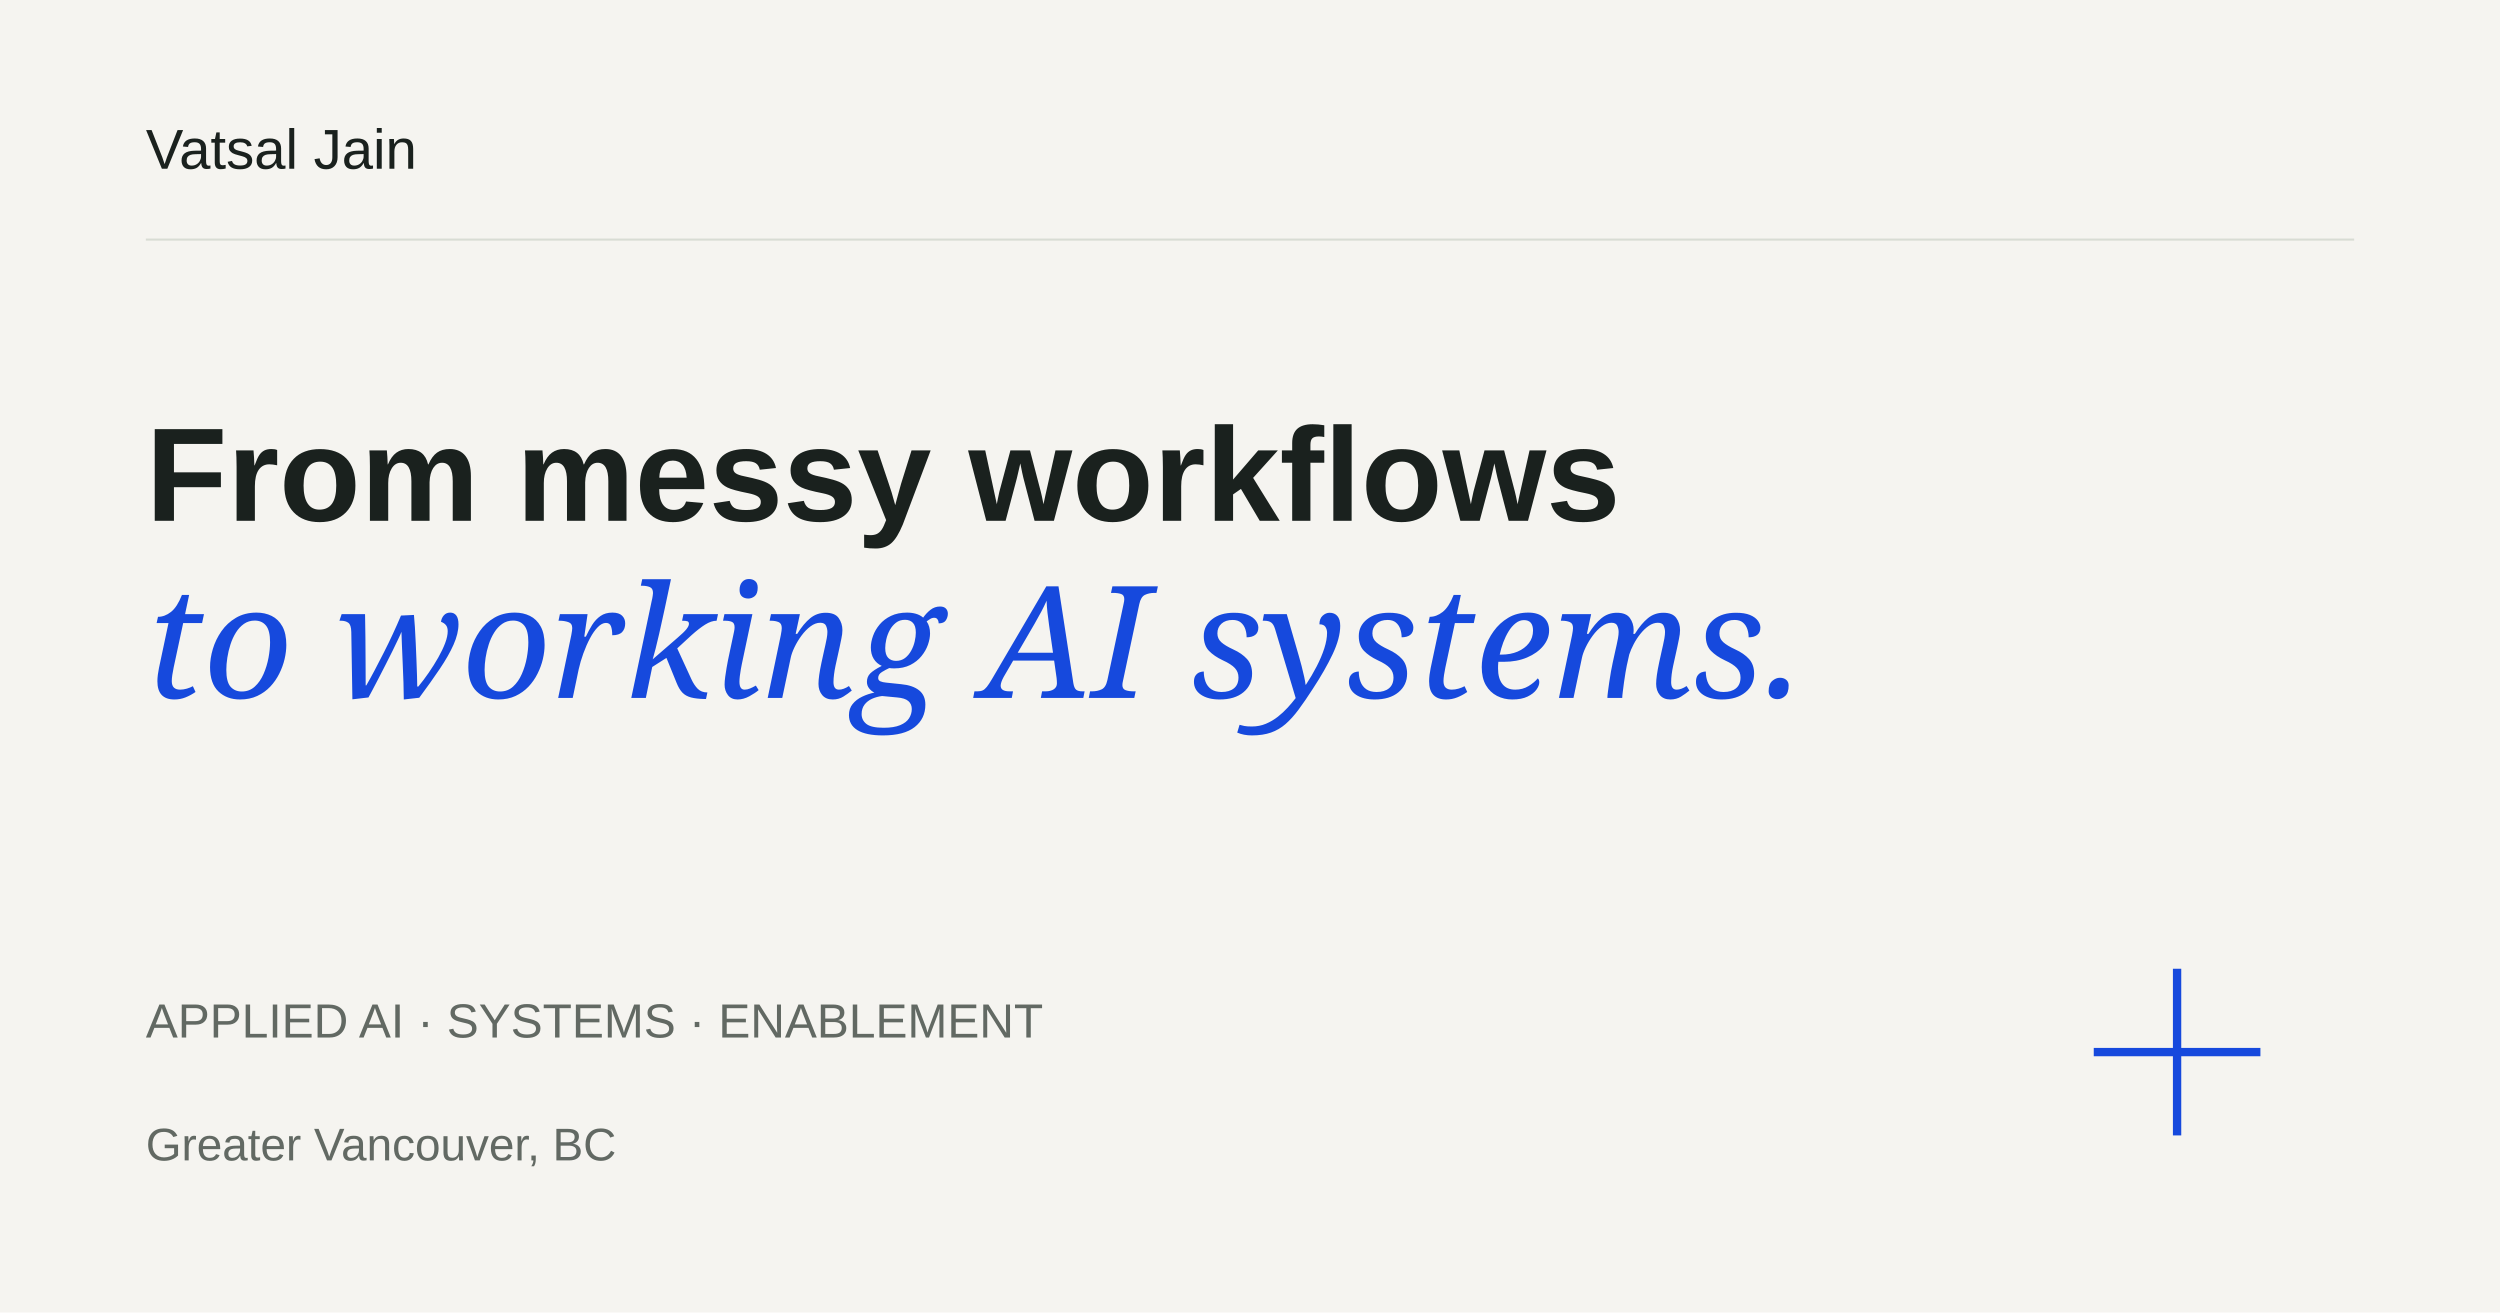
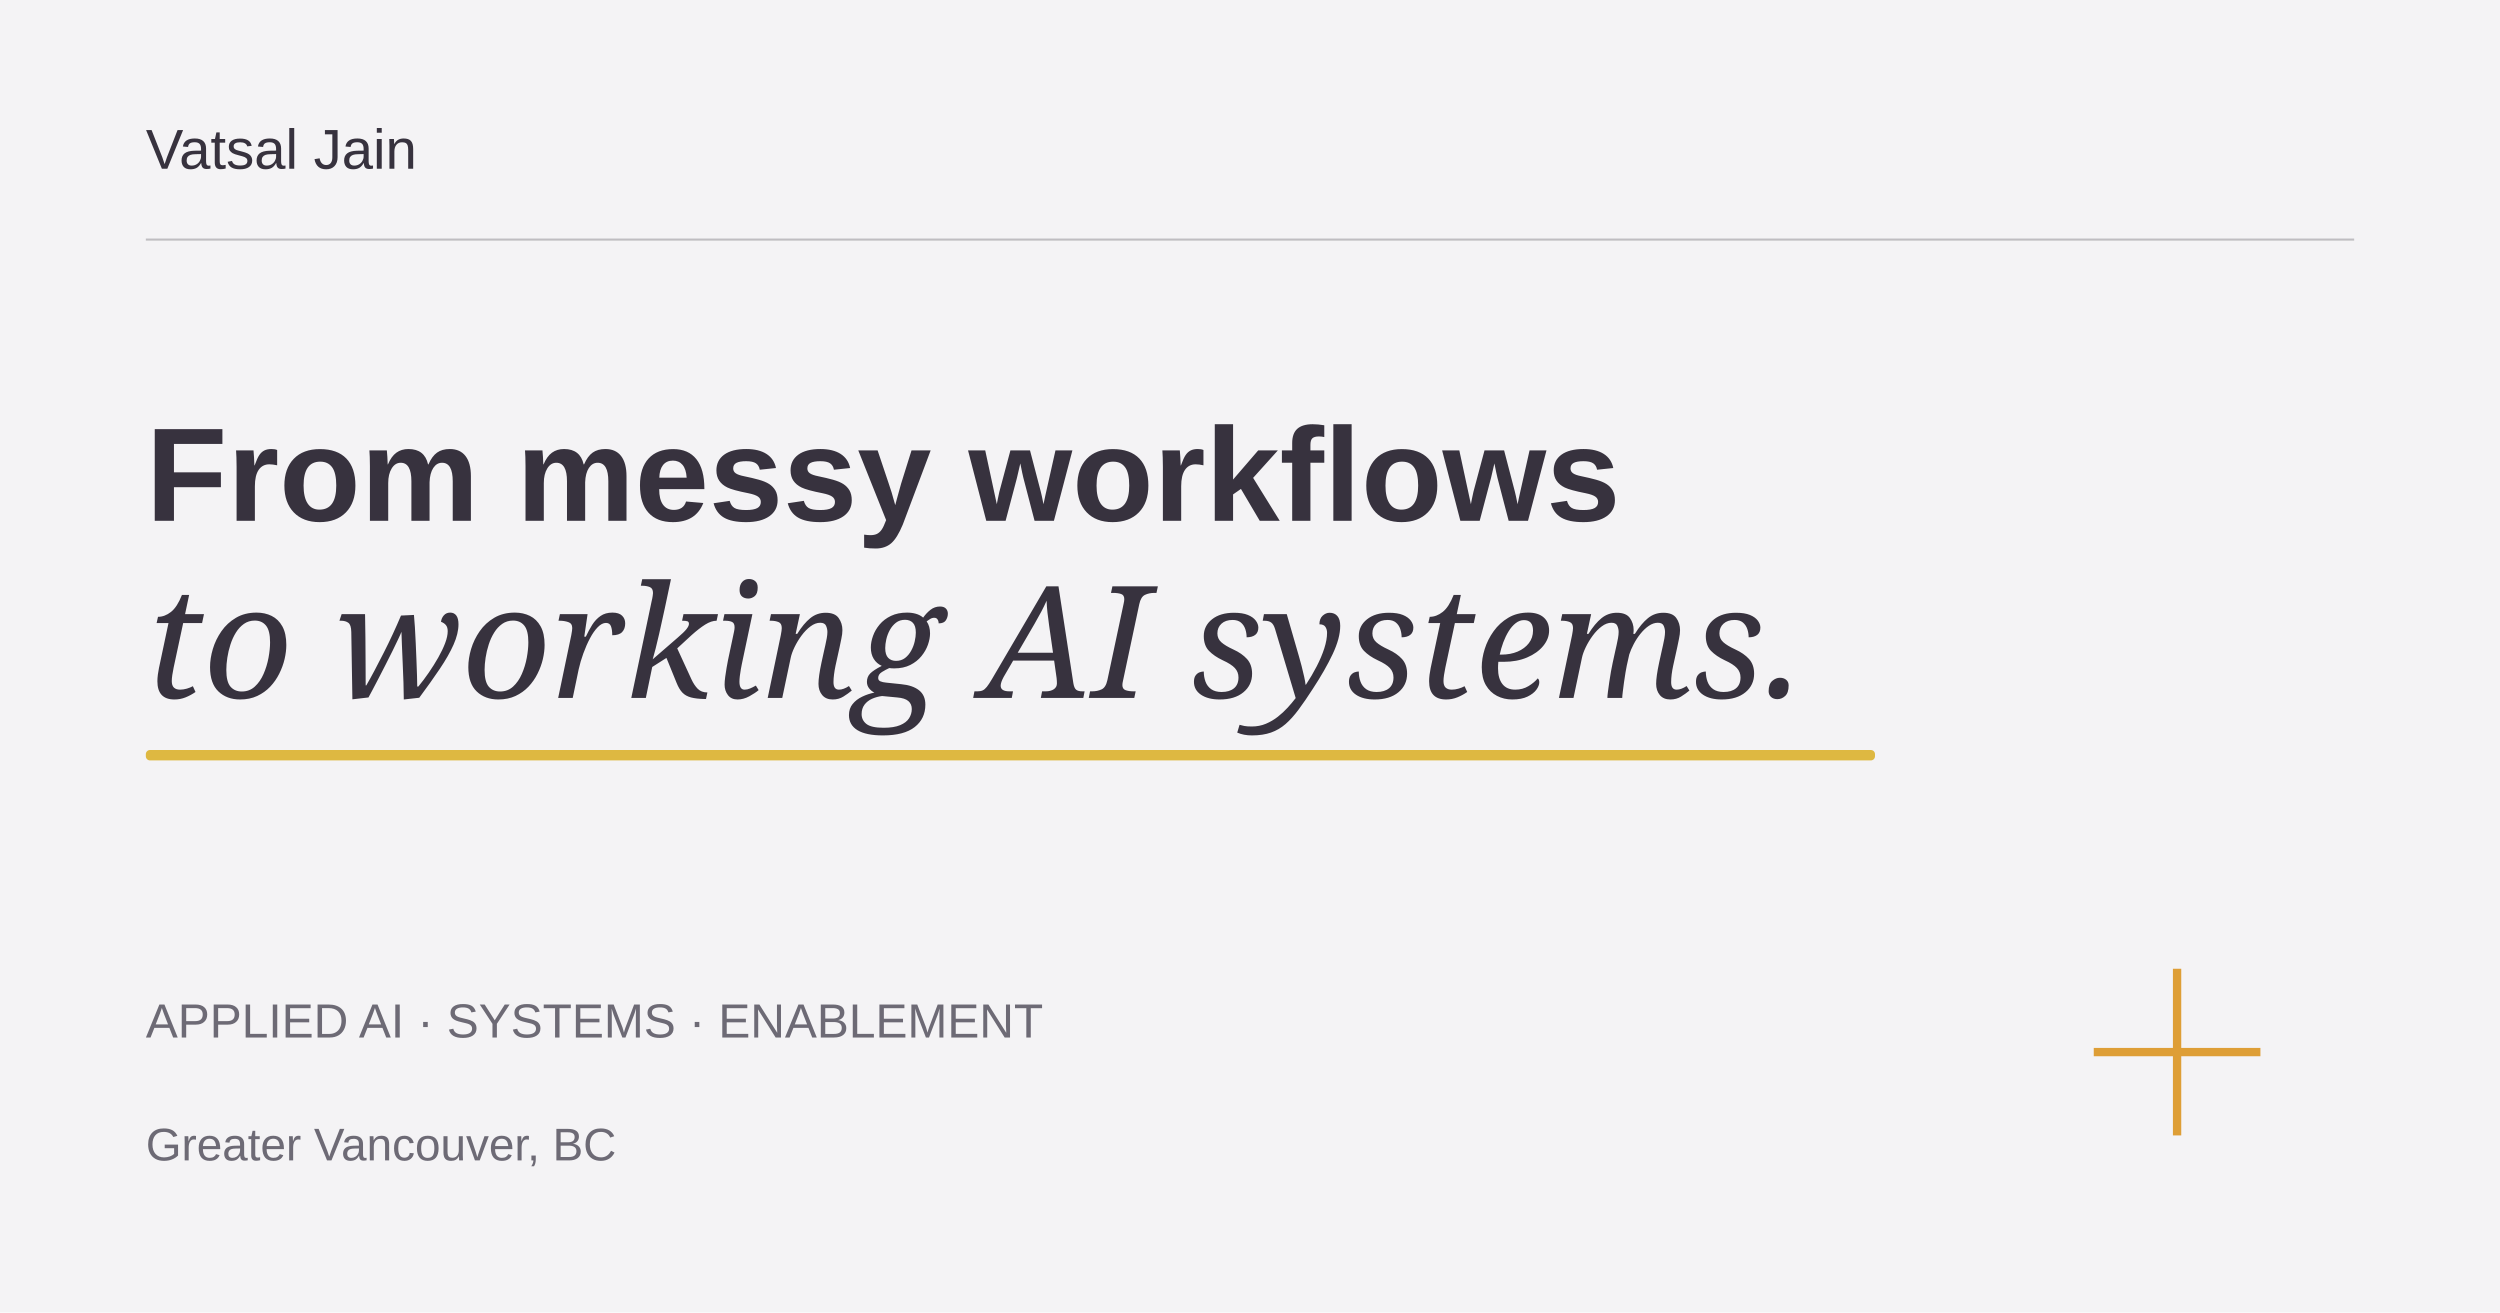
<svg xmlns="http://www.w3.org/2000/svg" width="1200" height="630" viewBox="0 0 1200 630">
-   <rect width="1200" height="630" fill="#f5f4f0" />
-   <path d="M70 115H1130" stroke="#d8dcd4" />
-   <text x="70" y="81" font-family="Arial,sans-serif" font-size="27" fill="#1a211e">Vatsal Jain</text>
-   <text x="70" y="250" font-family="Arial,sans-serif" font-size="64" font-weight="600" fill="#1a211e">From messy workflows</text>
-   <text x="70" y="335" font-family="Georgia,serif" font-style="italic" font-size="75" fill="#1649dd">to working AI systems.</text>
-   <text x="70" y="498" font-family="Arial,sans-serif" font-size="23" fill="#626963">APPLIED AI · SYSTEMS · ENABLEMENT</text>
-   <text x="70" y="557" font-family="Arial,sans-serif" font-size="22" fill="#626963">Greater Vancouver, BC</text>
-   <path d="M1045 465v80m-40-40h80" stroke="#1649dd" stroke-width="4" />
+   <rect width="1200" height="630" fill="#F4F3F5" />
+   <path d="M70 115H1130" stroke="#BFBDC1" />
+   <text x="70" y="81" font-family="Arial,sans-serif" font-size="27" fill="#37323E">Vatsal Jain</text>
+   <text x="70" y="250" font-family="Arial,sans-serif" font-size="64" font-weight="600" fill="#37323E">From messy workflows</text>
+   <rect x="70" y="360" width="830" height="5" rx="2" fill="#DEB841" />
+   <text x="70" y="335" font-family="Georgia,serif" font-style="italic" font-size="75" fill="#37323E">to working AI systems.</text>
+   <text x="70" y="498" font-family="Arial,sans-serif" font-size="23" fill="#6D6A75">APPLIED AI · SYSTEMS · ENABLEMENT</text>
+   <text x="70" y="557" font-family="Arial,sans-serif" font-size="22" fill="#6D6A75">Greater Vancouver, BC</text>
+   <path d="M1045 465v80m-40-40h80" stroke="#DE9E36" stroke-width="4" />
</svg>
